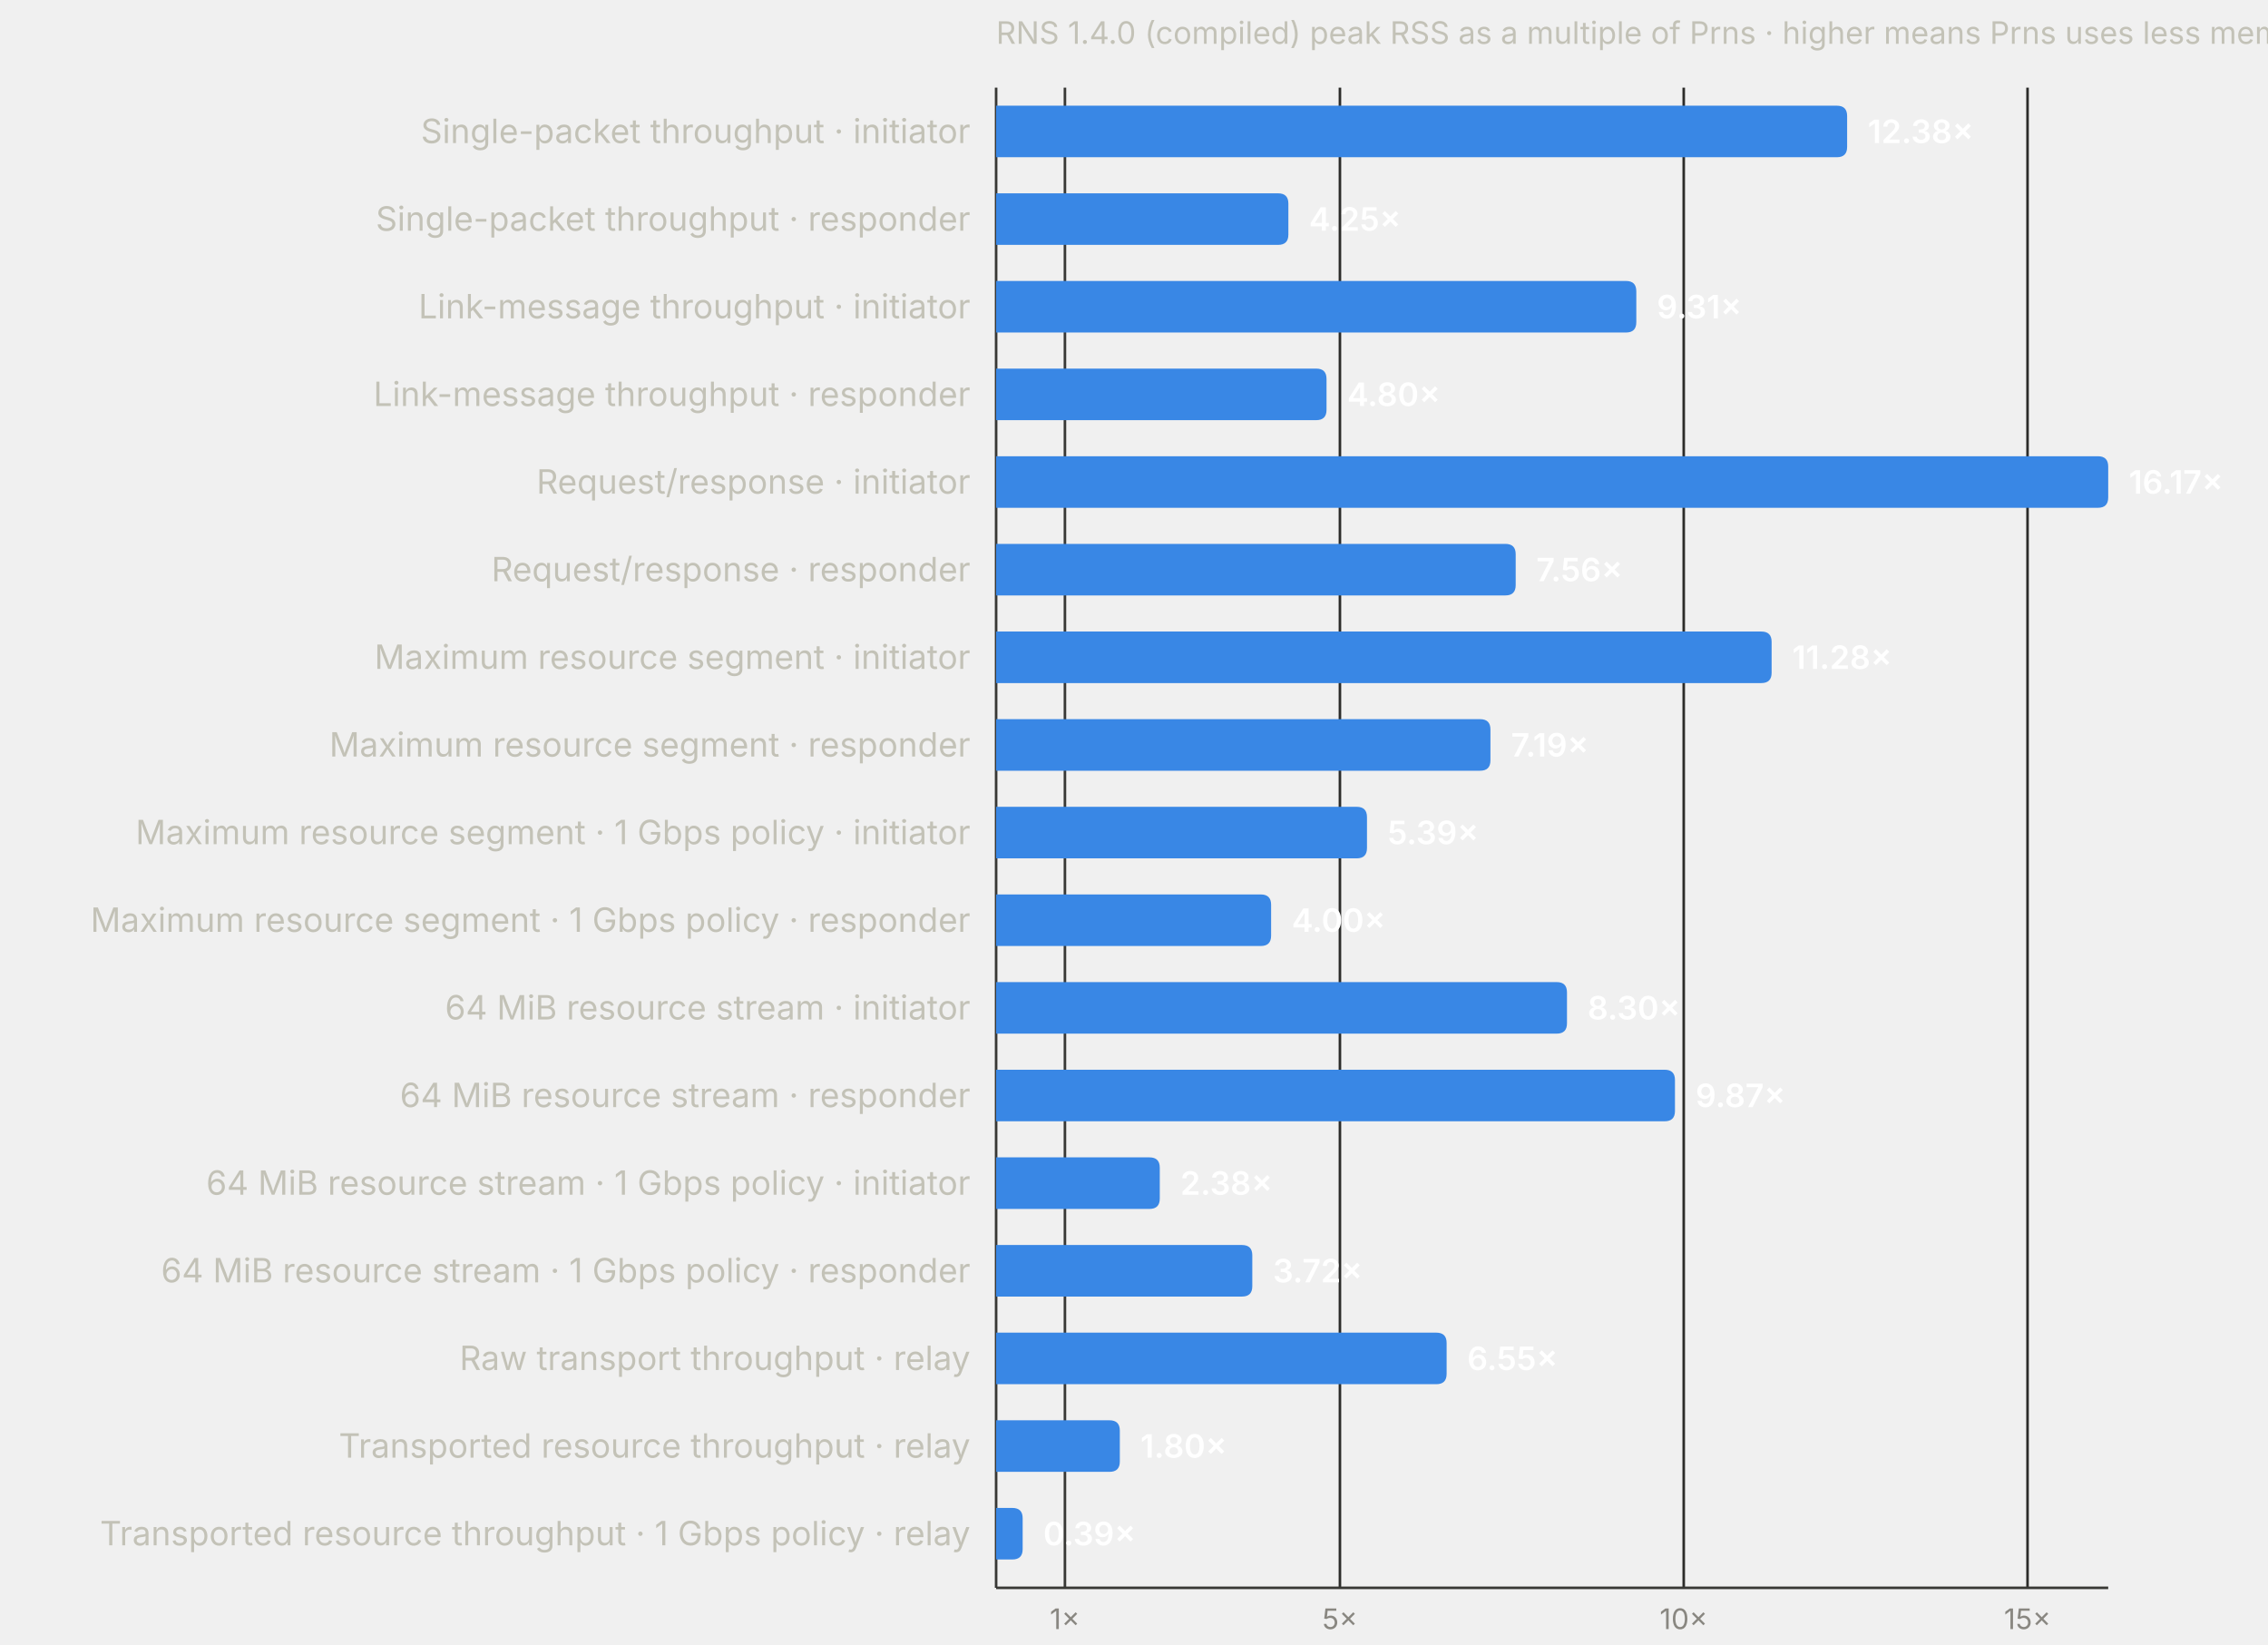
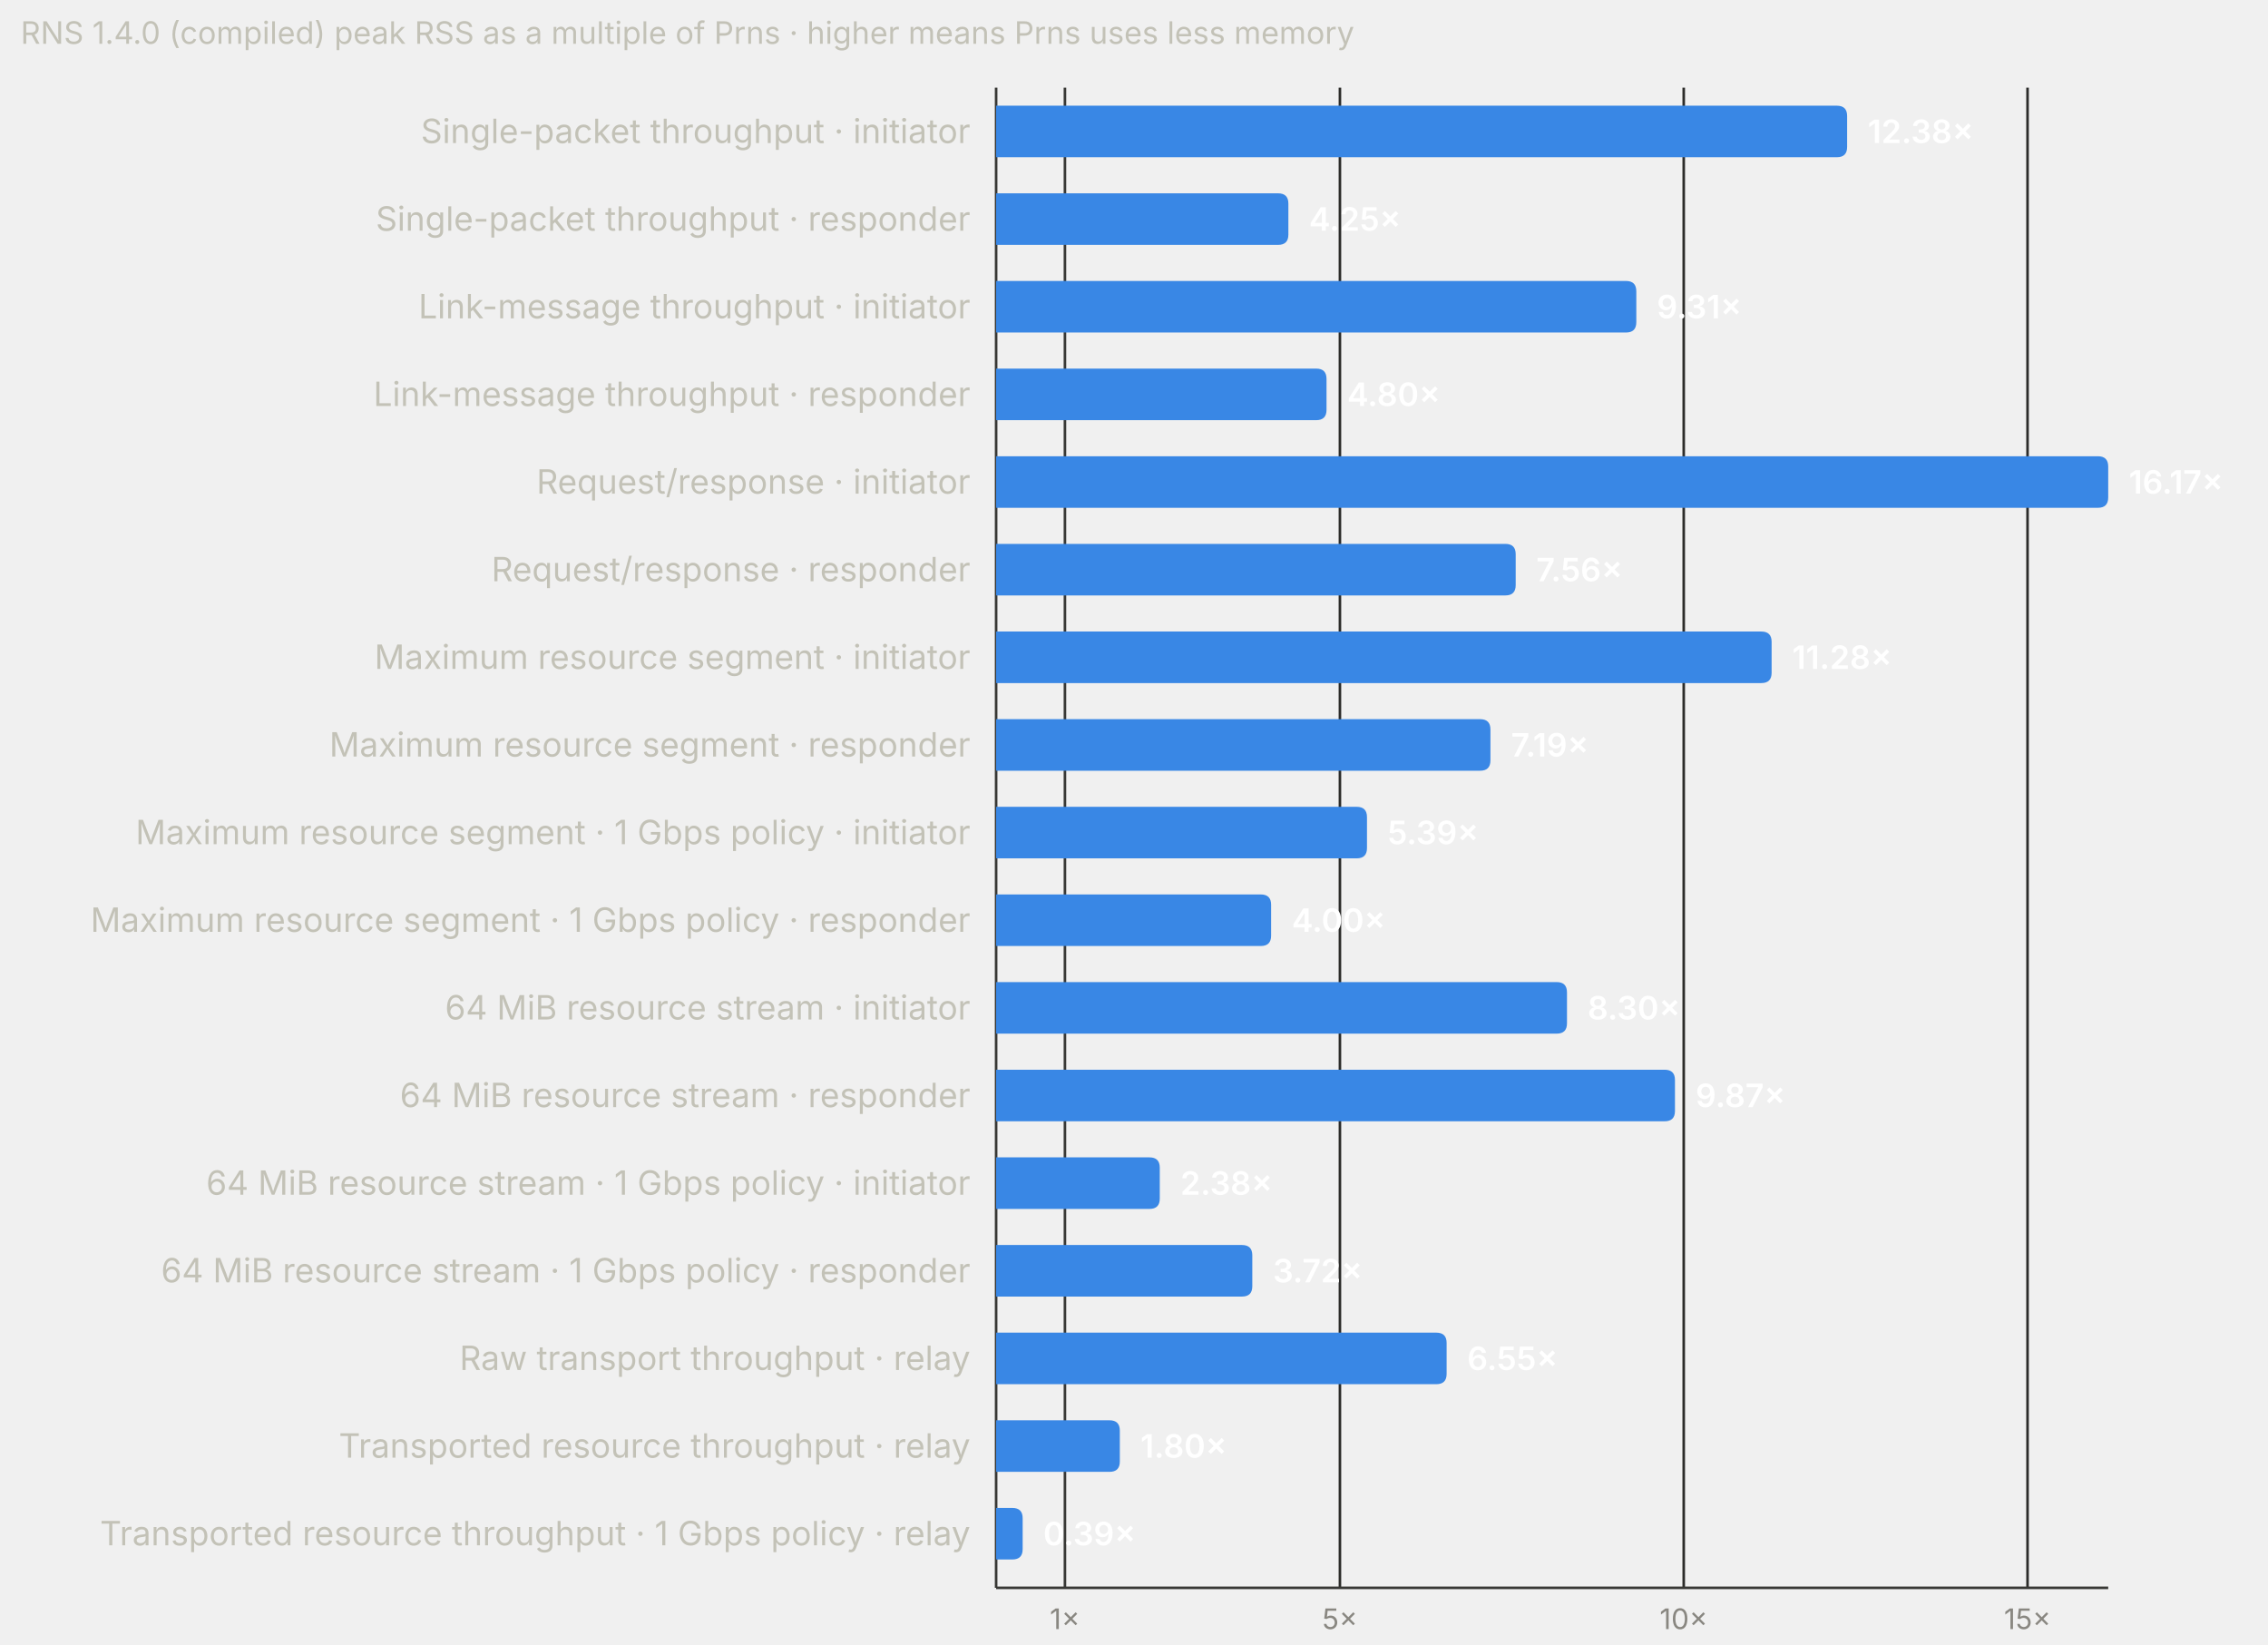
<svg xmlns="http://www.w3.org/2000/svg" width="880" height="638" viewBox="0 0 880 638" role="img" font-family="system-ui, -apple-system, 'Segoe UI', sans-serif">
-   <text x="386.5" y="17" font-size="12" fill="#c3c2b7">RNS 1.4.0 (compiled) peak RSS as a multiple of Prns · higher means Prns uses less memory</text>
+   <text x="8" y="17" font-size="12" fill="#c3c2b7">RNS 1.4.0 (compiled) peak RSS as a multiple of Prns · higher means Prns uses less memory</text>
  <line x1="413.2" y1="34.0" x2="413.2" y2="616.0" stroke="#383835" stroke-width="1" />
  <text x="413.2" y="632.0" font-size="11" fill="#898781" text-anchor="middle" font-variant-numeric="tabular-nums">1×</text>
  <line x1="519.9" y1="34.0" x2="519.9" y2="616.0" stroke="#2c2c2a" stroke-width="1" />
  <text x="519.9" y="632.0" font-size="11" fill="#898781" text-anchor="middle" font-variant-numeric="tabular-nums">5×</text>
  <line x1="653.3" y1="34.0" x2="653.3" y2="616.0" stroke="#2c2c2a" stroke-width="1" />
  <text x="653.3" y="632.0" font-size="11" fill="#898781" text-anchor="middle" font-variant-numeric="tabular-nums">10×</text>
  <line x1="786.7" y1="34.0" x2="786.7" y2="616.0" stroke="#2c2c2a" stroke-width="1" />
  <text x="786.7" y="632.0" font-size="11" fill="#898781" text-anchor="middle" font-variant-numeric="tabular-nums">15×</text>
  <line x1="386.5" y1="34.0" x2="386.5" y2="616.0" stroke="#383835" stroke-width="1" />
  <text x="376.5" y="55.5" font-size="13" fill="#c3c2b7" text-anchor="end">Single-packet throughput · initiator</text>
  <path d="M386.5,41.0 L712.7,41.0 Q716.7,41.0 716.7,45.0 L716.7,57.0 Q716.7,61.0 712.7,61.0 L386.5,61.0 Z" fill="#3987e5" />
  <text x="724.7" y="55.5" font-size="12.5" font-weight="600" fill="#ffffff">12.38×</text>
  <text x="376.5" y="89.5" font-size="13" fill="#c3c2b7" text-anchor="end">Single-packet throughput · responder</text>
  <path d="M386.5,75.0 L495.9,75.0 Q499.9,75.0 499.9,79.0 L499.9,91.0 Q499.9,95.0 495.9,95.0 L386.5,95.0 Z" fill="#3987e5" />
  <text x="507.9" y="89.5" font-size="12.5" font-weight="600" fill="#ffffff">4.25×</text>
  <text x="376.5" y="123.5" font-size="13" fill="#c3c2b7" text-anchor="end">Link-message throughput · initiator</text>
  <path d="M386.5,109.0 L630.9,109.0 Q634.9,109.0 634.9,113.0 L634.9,125.0 Q634.9,129.0 630.9,129.0 L386.5,129.0 Z" fill="#3987e5" />
  <text x="642.9" y="123.5" font-size="12.5" font-weight="600" fill="#ffffff">9.31×</text>
  <text x="376.5" y="157.5" font-size="13" fill="#c3c2b7" text-anchor="end">Link-message throughput · responder</text>
  <path d="M386.5,143.0 L510.7,143.0 Q514.7,143.0 514.7,147.0 L514.7,159.0 Q514.7,163.0 510.7,163.0 L386.5,163.0 Z" fill="#3987e5" />
  <text x="522.7" y="157.5" font-size="12.5" font-weight="600" fill="#ffffff">4.80×</text>
  <text x="376.5" y="191.5" font-size="13" fill="#c3c2b7" text-anchor="end">Request/response · initiator</text>
  <path d="M386.5,177.0 L814.0,177.0 Q818.0,177.0 818.0,181.0 L818.0,193.0 Q818.0,197.0 814.0,197.0 L386.5,197.0 Z" fill="#3987e5" />
  <text x="826.0" y="191.5" font-size="12.5" font-weight="600" fill="#ffffff">16.17×</text>
  <text x="376.5" y="225.5" font-size="13" fill="#c3c2b7" text-anchor="end">Request/response · responder</text>
  <path d="M386.5,211.0 L584.1,211.0 Q588.1,211.0 588.1,215.0 L588.1,227.0 Q588.1,231.0 584.1,231.0 L386.5,231.0 Z" fill="#3987e5" />
  <text x="596.1" y="225.5" font-size="12.5" font-weight="600" fill="#ffffff">7.56×</text>
  <text x="376.5" y="259.5" font-size="13" fill="#c3c2b7" text-anchor="end">Maximum resource segment · initiator</text>
  <path d="M386.5,245.0 L683.4,245.0 Q687.4,245.0 687.4,249.0 L687.4,261.0 Q687.4,265.0 683.4,265.0 L386.5,265.0 Z" fill="#3987e5" />
  <text x="695.4" y="259.5" font-size="12.5" font-weight="600" fill="#ffffff">11.28×</text>
  <text x="376.5" y="293.5" font-size="13" fill="#c3c2b7" text-anchor="end">Maximum resource segment · responder</text>
  <path d="M386.5,279.0 L574.3,279.0 Q578.3,279.0 578.3,283.0 L578.3,295.0 Q578.3,299.0 574.3,299.0 L386.5,299.0 Z" fill="#3987e5" />
  <text x="586.3" y="293.5" font-size="12.5" font-weight="600" fill="#ffffff">7.19×</text>
  <text x="376.5" y="327.5" font-size="13" fill="#c3c2b7" text-anchor="end">Maximum resource segment · 1 Gbps policy · initiator</text>
  <path d="M386.5,313.0 L526.4,313.0 Q530.4,313.0 530.4,317.0 L530.4,329.0 Q530.4,333.0 526.4,333.0 L386.5,333.0 Z" fill="#3987e5" />
  <text x="538.4" y="327.5" font-size="12.5" font-weight="600" fill="#ffffff">5.39×</text>
  <text x="376.5" y="361.5" font-size="13" fill="#c3c2b7" text-anchor="end">Maximum resource segment · 1 Gbps policy · responder</text>
  <path d="M386.5,347.0 L489.2,347.0 Q493.2,347.0 493.2,351.0 L493.2,363.0 Q493.2,367.0 489.2,367.0 L386.5,367.0 Z" fill="#3987e5" />
  <text x="501.2" y="361.5" font-size="12.5" font-weight="600" fill="#ffffff">4.00×</text>
  <text x="376.5" y="395.5" font-size="13" fill="#c3c2b7" text-anchor="end">64 MiB resource stream · initiator</text>
  <path d="M386.5,381.0 L604.0,381.0 Q608.0,381.0 608.0,385.0 L608.0,397.0 Q608.0,401.0 604.0,401.0 L386.5,401.0 Z" fill="#3987e5" />
  <text x="616.0" y="395.5" font-size="12.5" font-weight="600" fill="#ffffff">8.30×</text>
  <text x="376.5" y="429.5" font-size="13" fill="#c3c2b7" text-anchor="end">64 MiB resource stream · responder</text>
  <path d="M386.5,415.0 L645.9,415.0 Q649.9,415.0 649.9,419.0 L649.9,431.0 Q649.9,435.0 645.9,435.0 L386.5,435.0 Z" fill="#3987e5" />
  <text x="657.9" y="429.5" font-size="12.5" font-weight="600" fill="#ffffff">9.87×</text>
  <text x="376.5" y="463.5" font-size="13" fill="#c3c2b7" text-anchor="end">64 MiB resource stream · 1 Gbps policy · initiator</text>
  <path d="M386.5,449.0 L446.0,449.0 Q450.0,449.0 450.0,453.0 L450.0,465.0 Q450.0,469.0 446.0,469.0 L386.5,469.0 Z" fill="#3987e5" />
  <text x="458.0" y="463.5" font-size="12.5" font-weight="600" fill="#ffffff">2.38×</text>
  <text x="376.5" y="497.5" font-size="13" fill="#c3c2b7" text-anchor="end">64 MiB resource stream · 1 Gbps policy · responder</text>
  <path d="M386.5,483.0 L481.9,483.0 Q485.9,483.0 485.9,487.0 L485.9,499.0 Q485.9,503.0 481.9,503.0 L386.5,503.0 Z" fill="#3987e5" />
  <text x="493.9" y="497.5" font-size="12.5" font-weight="600" fill="#ffffff">3.72×</text>
  <text x="376.5" y="531.5" font-size="13" fill="#c3c2b7" text-anchor="end">Raw transport throughput · relay</text>
  <path d="M386.5,517.0 L557.3,517.0 Q561.3,517.0 561.3,521.0 L561.3,533.0 Q561.3,537.0 557.3,537.0 L386.5,537.0 Z" fill="#3987e5" />
  <text x="569.3" y="531.5" font-size="12.5" font-weight="600" fill="#ffffff">6.55×</text>
  <text x="376.5" y="565.5" font-size="13" fill="#c3c2b7" text-anchor="end">Transported resource throughput · relay</text>
  <path d="M386.5,551.0 L430.5,551.0 Q434.5,551.0 434.5,555.0 L434.5,567.0 Q434.5,571.0 430.5,571.0 L386.5,571.0 Z" fill="#3987e5" />
  <text x="442.5" y="565.5" font-size="12.5" font-weight="600" fill="#ffffff">1.80×</text>
  <text x="376.5" y="599.5" font-size="13" fill="#c3c2b7" text-anchor="end">Transported resource throughput · 1 Gbps policy · relay</text>
  <path d="M386.5,585.0 L392.8,585.0 Q396.8,585.0 396.8,589.0 L396.8,601.0 Q396.8,605.0 392.8,605.0 L386.5,605.0 Z" fill="#3987e5" />
  <text x="404.8" y="599.5" font-size="12.5" font-weight="600" fill="#ffffff">0.39×</text>
  <line x1="386.5" y1="616.0" x2="818.0" y2="616.0" stroke="#383835" stroke-width="1" />
</svg>
